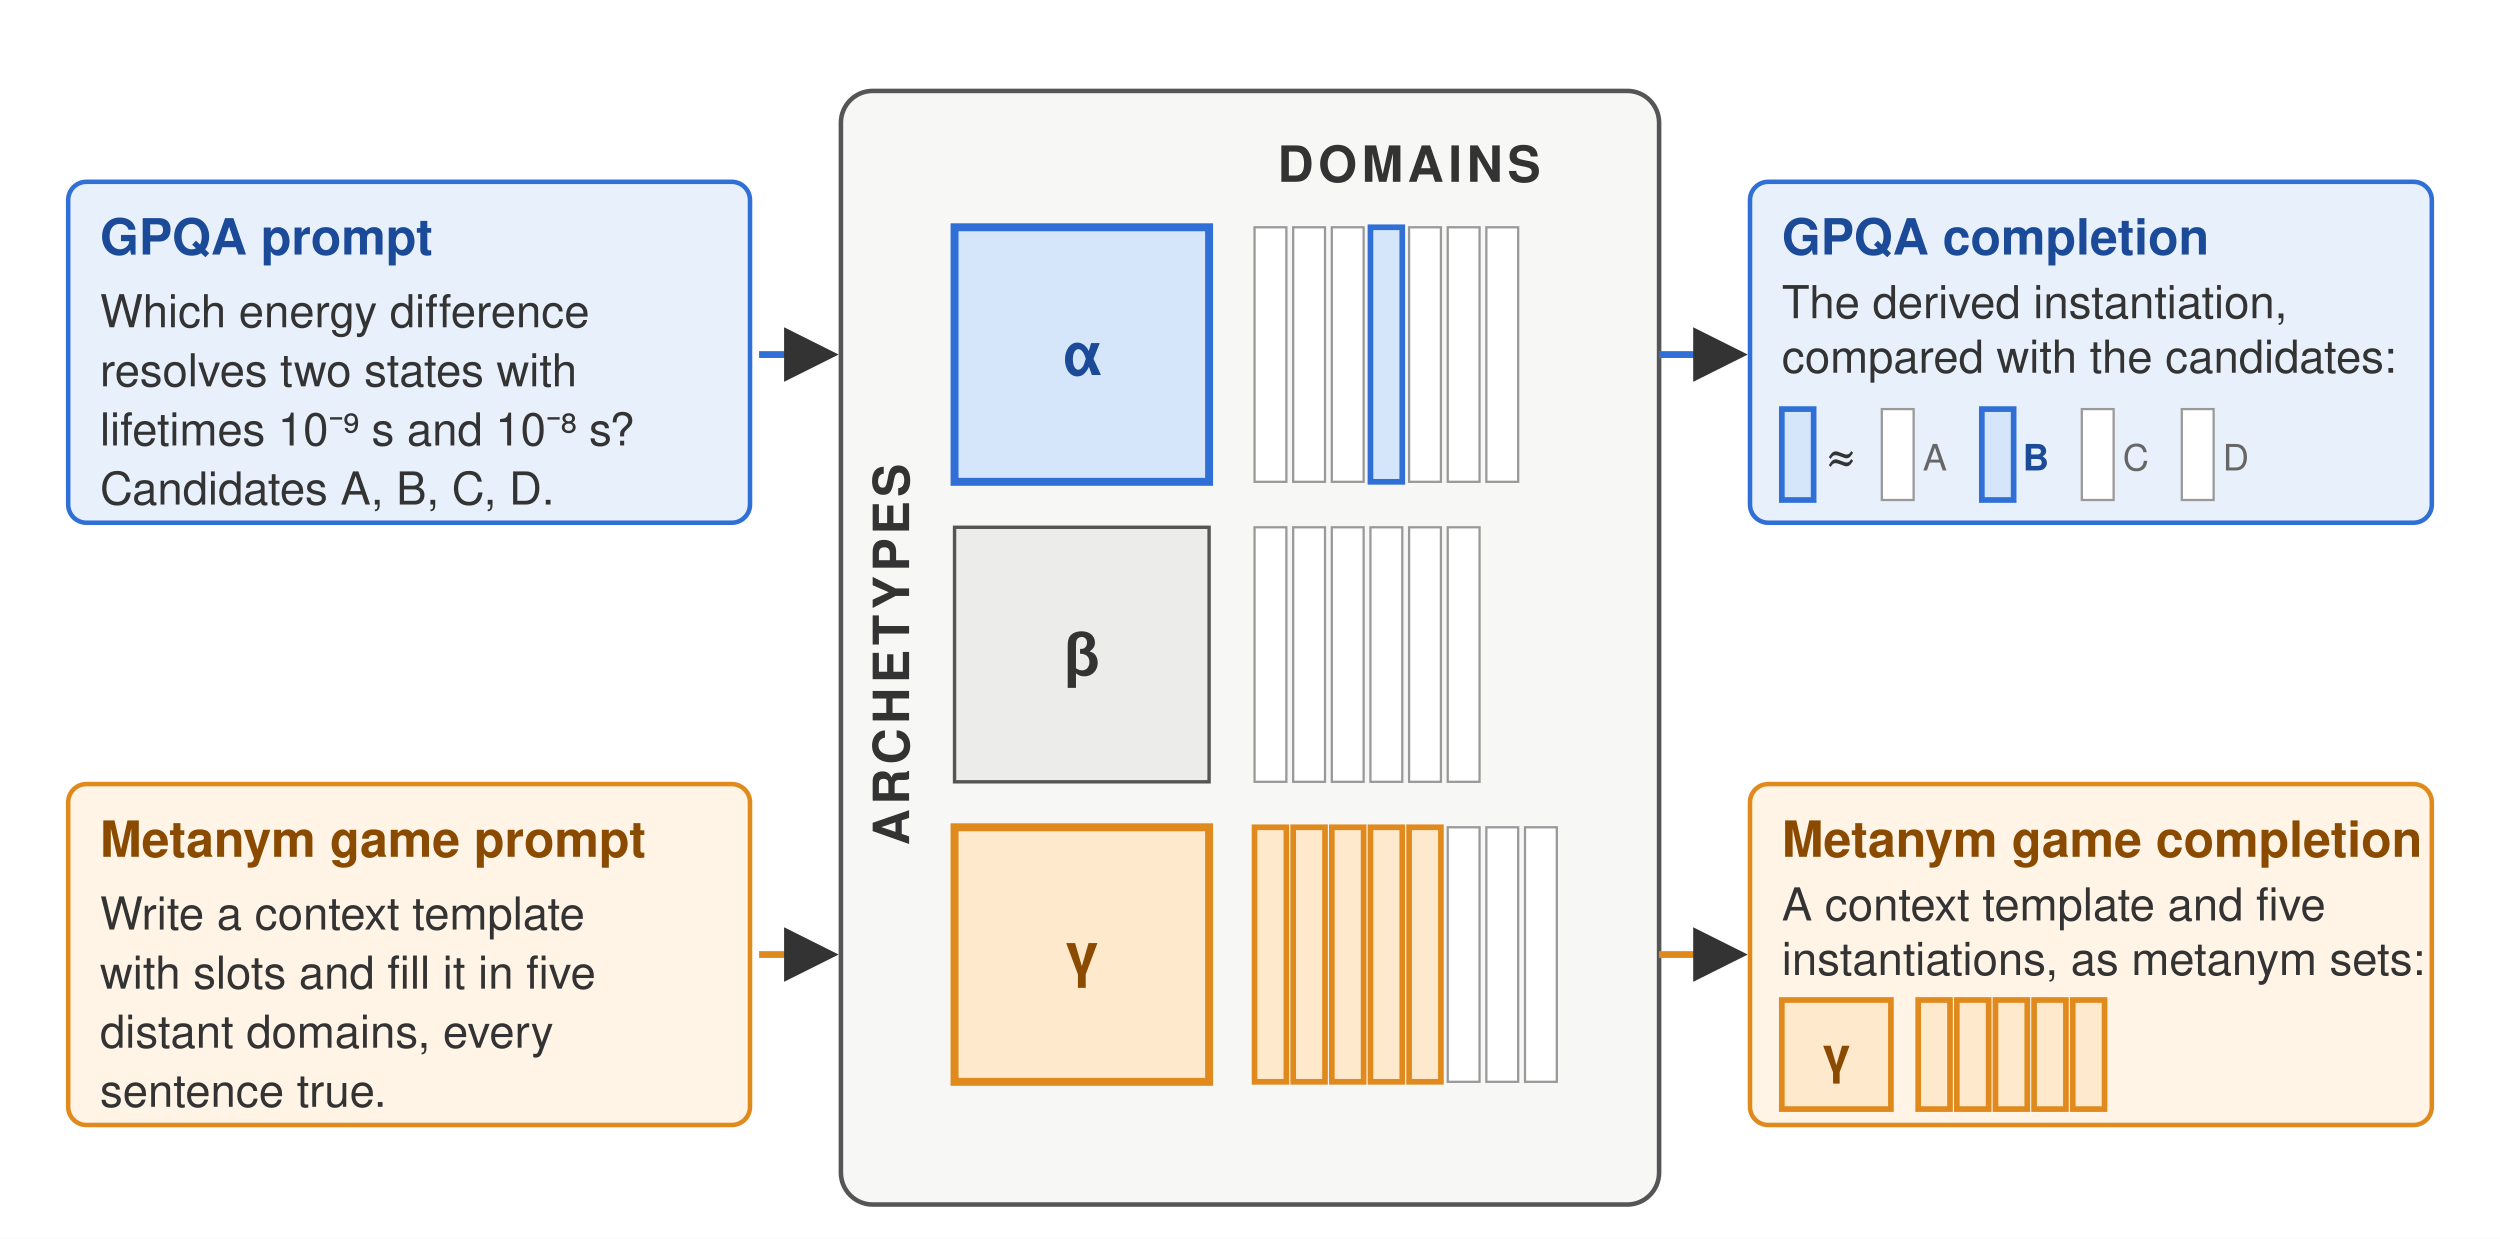
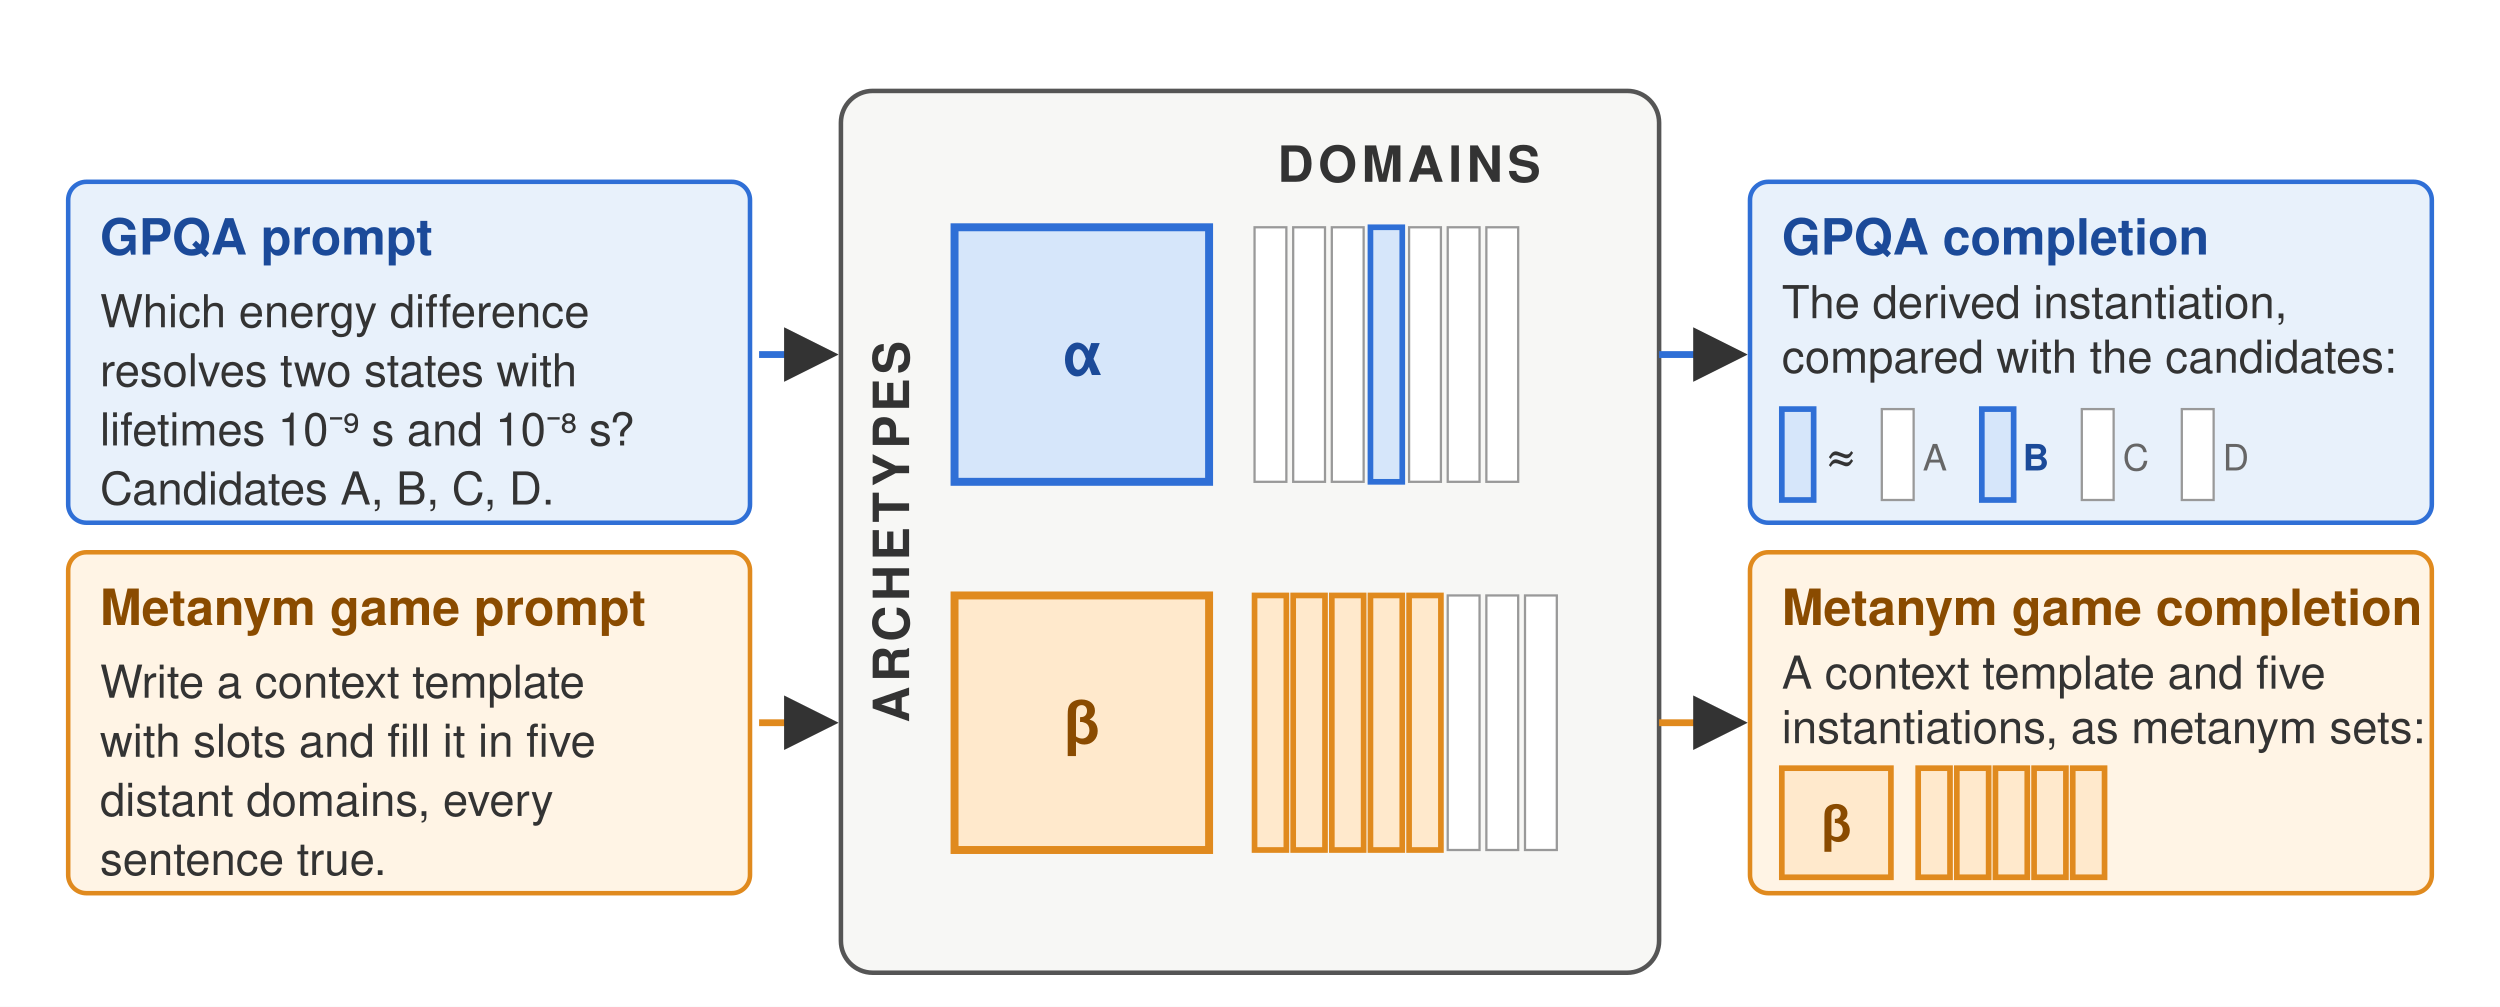
- <svg xmlns="http://www.w3.org/2000/svg" width="1100" height="545" viewBox="0 0 1100 545" font-family="Helvetica, Arial, sans-serif" font-size="20">
+ <svg xmlns="http://www.w3.org/2000/svg" width="1100" height="443" viewBox="0 0 1100 443" font-family="Helvetica, Arial, sans-serif" font-size="20">
  <defs>
    <marker id="arr" markerWidth="8" markerHeight="8" refX="7" refY="4" orient="auto">
      <path d="M0,0 L8,4 L0,8 z" fill="#333" />
    </marker>
  </defs>
-   <rect width="1100" height="545" fill="#ffffff" />
+   <rect width="1100" height="443" fill="#ffffff" />
  <rect x="30" y="80" width="300" height="150" rx="8" fill="#e8f1fb" stroke="#2f6fd6" stroke-width="2" />
  <text x="44" y="112" font-size="22" font-weight="bold" fill="#1b4a99">GPQA prompt</text>
  <text x="44" y="144" fill="#333">Which energy difference</text>
  <text x="44" y="170" fill="#333">resolves two states with</text>
  <text x="44" y="196" fill="#333">lifetimes 10⁻⁹ s and 10⁻⁸ s?</text>
  <text x="44" y="222" fill="#333">Candidates A, B, C, D.</text>
  <path d="M334,156 L366,156" fill="none" stroke="#2f6fd6" stroke-width="3" marker-end="url(#arr)" />
-   <rect x="30" y="345" width="300" height="150" rx="8" fill="#fff4e5" stroke="#e08a1e" stroke-width="2" />
-   <text x="44" y="377" font-size="22" font-weight="bold" fill="#8a4b00">Metanym game prompt</text>
-   <text x="44" y="409" fill="#333">Write a context template</text>
-   <text x="44" y="435" fill="#333">with slots and fill it in five</text>
-   <text x="44" y="461" fill="#333">distant domains, every</text>
-   <text x="44" y="487" fill="#333">sentence true.</text>
-   <path d="M334,420 L366,420" fill="none" stroke="#e08a1e" stroke-width="3" marker-end="url(#arr)" />
-   <rect x="370" y="40" width="360" height="490" rx="14" fill="#f7f7f5" stroke="#555" stroke-width="2" />
-   <text transform="translate(400,288) rotate(-90)" font-size="22" fill="#333" font-weight="bold" text-anchor="middle" letter-spacing="2">ARCHETYPES</text>
+   <rect x="30" y="243" width="300" height="150" rx="8" fill="#fff4e5" stroke="#e08a1e" stroke-width="2" />
+   <text x="44" y="275" font-size="22" font-weight="bold" fill="#8a4b00">Metanym game prompt</text>
+   <text x="44" y="307" fill="#333">Write a context template</text>
+   <text x="44" y="333" fill="#333">with slots and fill it in five</text>
+   <text x="44" y="359" fill="#333">distant domains, every</text>
+   <text x="44" y="385" fill="#333">sentence true.</text>
+   <path d="M334,318 L366,318" fill="none" stroke="#e08a1e" stroke-width="3" marker-end="url(#arr)" />
+   <rect x="370" y="40" width="360" height="388" rx="14" fill="#f7f7f5" stroke="#555" stroke-width="2" />
+   <text transform="translate(400,234) rotate(-90)" font-size="22" fill="#333" font-weight="bold" text-anchor="middle" letter-spacing="2">ARCHETYPES</text>
  <text x="620" y="80" font-size="22" fill="#333" font-weight="bold" text-anchor="middle" letter-spacing="2">DOMAINS</text>
  <rect x="420" y="100" width="112" height="112" fill="#d6e6fa" stroke="#2f6fd6" stroke-width="3.5" />
-   <text x="476.0" y="165.0" font-size="26" font-weight="bold" fill="#1b4a99" text-anchor="middle">α</text>
+   <text x="476.0" y="165" font-size="26" font-weight="bold" fill="#1b4a99" text-anchor="middle">α</text>
  <rect x="552" y="100" width="14" height="112" fill="#ffffff" stroke="#999" stroke-width="1" />
  <rect x="569" y="100" width="14" height="112" fill="#ffffff" stroke="#999" stroke-width="1" />
  <rect x="586" y="100" width="14" height="112" fill="#ffffff" stroke="#999" stroke-width="1" />
  <rect x="603" y="100" width="14" height="112" fill="#d6e6fa" stroke="#2f6fd6" stroke-width="2.5" />
  <rect x="620" y="100" width="14" height="112" fill="#ffffff" stroke="#999" stroke-width="1" />
  <rect x="637" y="100" width="14" height="112" fill="#ffffff" stroke="#999" stroke-width="1" />
  <rect x="654" y="100" width="14" height="112" fill="#ffffff" stroke="#999" stroke-width="1" />
-   <rect x="420" y="232" width="112" height="112" fill="#ececea" stroke="#555" stroke-width="1.5" />
-   <text x="476.0" y="297.0" font-size="26" font-weight="bold" fill="#333" text-anchor="middle">β</text>
-   <rect x="552" y="232" width="14" height="112" fill="#ffffff" stroke="#999" stroke-width="1" />
-   <rect x="569" y="232" width="14" height="112" fill="#ffffff" stroke="#999" stroke-width="1" />
-   <rect x="586" y="232" width="14" height="112" fill="#ffffff" stroke="#999" stroke-width="1" />
-   <rect x="603" y="232" width="14" height="112" fill="#ffffff" stroke="#999" stroke-width="1" />
-   <rect x="620" y="232" width="14" height="112" fill="#ffffff" stroke="#999" stroke-width="1" />
-   <rect x="637" y="232" width="14" height="112" fill="#ffffff" stroke="#999" stroke-width="1" />
-   <rect x="420" y="364" width="112" height="112" fill="#ffe9cc" stroke="#e08a1e" stroke-width="3.5" />
-   <text x="476.0" y="429.0" font-size="26" font-weight="bold" fill="#8a4b00" text-anchor="middle">γ</text>
-   <rect x="552" y="364" width="14" height="112" fill="#ffe9cc" stroke="#e08a1e" stroke-width="2.5" />
-   <rect x="569" y="364" width="14" height="112" fill="#ffe9cc" stroke="#e08a1e" stroke-width="2.5" />
-   <rect x="586" y="364" width="14" height="112" fill="#ffe9cc" stroke="#e08a1e" stroke-width="2.5" />
-   <rect x="603" y="364" width="14" height="112" fill="#ffe9cc" stroke="#e08a1e" stroke-width="2.5" />
-   <rect x="620" y="364" width="14" height="112" fill="#ffe9cc" stroke="#e08a1e" stroke-width="2.5" />
-   <rect x="637" y="364" width="14" height="112" fill="#ffffff" stroke="#999" stroke-width="1" />
-   <rect x="654" y="364" width="14" height="112" fill="#ffffff" stroke="#999" stroke-width="1" />
-   <rect x="671" y="364" width="14" height="112" fill="#ffffff" stroke="#999" stroke-width="1" />
+   <rect x="420" y="262" width="112" height="112" fill="#ffe9cc" stroke="#e08a1e" stroke-width="3.5" />
+   <text x="476.0" y="327" font-size="26" font-weight="bold" fill="#8a4b00" text-anchor="middle">β</text>
+   <rect x="552" y="262" width="14" height="112" fill="#ffe9cc" stroke="#e08a1e" stroke-width="2.5" />
+   <rect x="569" y="262" width="14" height="112" fill="#ffe9cc" stroke="#e08a1e" stroke-width="2.5" />
+   <rect x="586" y="262" width="14" height="112" fill="#ffe9cc" stroke="#e08a1e" stroke-width="2.5" />
+   <rect x="603" y="262" width="14" height="112" fill="#ffe9cc" stroke="#e08a1e" stroke-width="2.5" />
+   <rect x="620" y="262" width="14" height="112" fill="#ffe9cc" stroke="#e08a1e" stroke-width="2.5" />
+   <rect x="637" y="262" width="14" height="112" fill="#ffffff" stroke="#999" stroke-width="1" />
+   <rect x="654" y="262" width="14" height="112" fill="#ffffff" stroke="#999" stroke-width="1" />
+   <rect x="671" y="262" width="14" height="112" fill="#ffffff" stroke="#999" stroke-width="1" />
  <path d="M730,156 L766,156" fill="none" stroke="#2f6fd6" stroke-width="3" marker-end="url(#arr)" />
  <rect x="770" y="80" width="300" height="150" rx="8" fill="#e8f1fb" stroke="#2f6fd6" stroke-width="2" />
  <text x="784" y="112" font-size="22" font-weight="bold" fill="#1b4a99">GPQA completion</text>
  <text x="784" y="140" fill="#333">The derived instantiation,</text>
  <text x="784" y="164" fill="#333">compared with the candidates:</text>
  <rect x="784" y="180" width="14" height="40" fill="#d6e6fa" stroke="#2f6fd6" stroke-width="2.5" />
  <text x="804" y="207" font-size="22" fill="#333">≈</text>
  <rect x="828" y="180" width="14" height="40" fill="#ffffff" stroke="#999" stroke-width="1" />
  <text x="846" y="207" font-size="16" fill="#666" font-weight="normal">A</text>
  <rect x="872" y="180" width="14" height="40" fill="#d6e6fa" stroke="#2f6fd6" stroke-width="2.5" />
  <text x="890" y="207" font-size="16" fill="#1b4a99" font-weight="bold">B</text>
  <rect x="916" y="180" width="14" height="40" fill="#ffffff" stroke="#999" stroke-width="1" />
  <text x="934" y="207" font-size="16" fill="#666" font-weight="normal">C</text>
  <rect x="960" y="180" width="14" height="40" fill="#ffffff" stroke="#999" stroke-width="1" />
  <text x="978" y="207" font-size="16" fill="#666" font-weight="normal">D</text>
-   <path d="M730,420 L766,420" fill="none" stroke="#e08a1e" stroke-width="3" marker-end="url(#arr)" />
-   <rect x="770" y="345" width="300" height="150" rx="8" fill="#fff4e5" stroke="#e08a1e" stroke-width="2" />
-   <text x="784" y="377" font-size="22" font-weight="bold" fill="#8a4b00">Metanym game completion</text>
-   <text x="784" y="405" fill="#333">A context template and five</text>
-   <text x="784" y="429" fill="#333">instantiations, as metanym sets:</text>
-   <rect x="784" y="440" width="48" height="48" fill="#ffe9cc" stroke="#e08a1e" stroke-width="2.5" />
-   <text x="808.0" y="472.0" font-size="22" font-weight="bold" fill="#8a4b00" text-anchor="middle">γ</text>
-   <rect x="844" y="440" width="14" height="48" fill="#ffe9cc" stroke="#e08a1e" stroke-width="2.5" />
-   <rect x="861" y="440" width="14" height="48" fill="#ffe9cc" stroke="#e08a1e" stroke-width="2.5" />
-   <rect x="878" y="440" width="14" height="48" fill="#ffe9cc" stroke="#e08a1e" stroke-width="2.5" />
-   <rect x="895" y="440" width="14" height="48" fill="#ffe9cc" stroke="#e08a1e" stroke-width="2.5" />
-   <rect x="912" y="440" width="14" height="48" fill="#ffe9cc" stroke="#e08a1e" stroke-width="2.5" />
+   <path d="M730,318 L766,318" fill="none" stroke="#e08a1e" stroke-width="3" marker-end="url(#arr)" />
+   <rect x="770" y="243" width="300" height="150" rx="8" fill="#fff4e5" stroke="#e08a1e" stroke-width="2" />
+   <text x="784" y="275" font-size="22" font-weight="bold" fill="#8a4b00">Metanym game completion</text>
+   <text x="784" y="303" fill="#333">A context template and five</text>
+   <text x="784" y="327" fill="#333">instantiations, as metanym sets:</text>
+   <rect x="784" y="338" width="48" height="48" fill="#ffe9cc" stroke="#e08a1e" stroke-width="2.5" />
+   <text x="808.0" y="370" font-size="22" font-weight="bold" fill="#8a4b00" text-anchor="middle">β</text>
+   <rect x="844" y="338" width="14" height="48" fill="#ffe9cc" stroke="#e08a1e" stroke-width="2.5" />
+   <rect x="861" y="338" width="14" height="48" fill="#ffe9cc" stroke="#e08a1e" stroke-width="2.5" />
+   <rect x="878" y="338" width="14" height="48" fill="#ffe9cc" stroke="#e08a1e" stroke-width="2.5" />
+   <rect x="895" y="338" width="14" height="48" fill="#ffe9cc" stroke="#e08a1e" stroke-width="2.5" />
+   <rect x="912" y="338" width="14" height="48" fill="#ffe9cc" stroke="#e08a1e" stroke-width="2.5" />
</svg>
